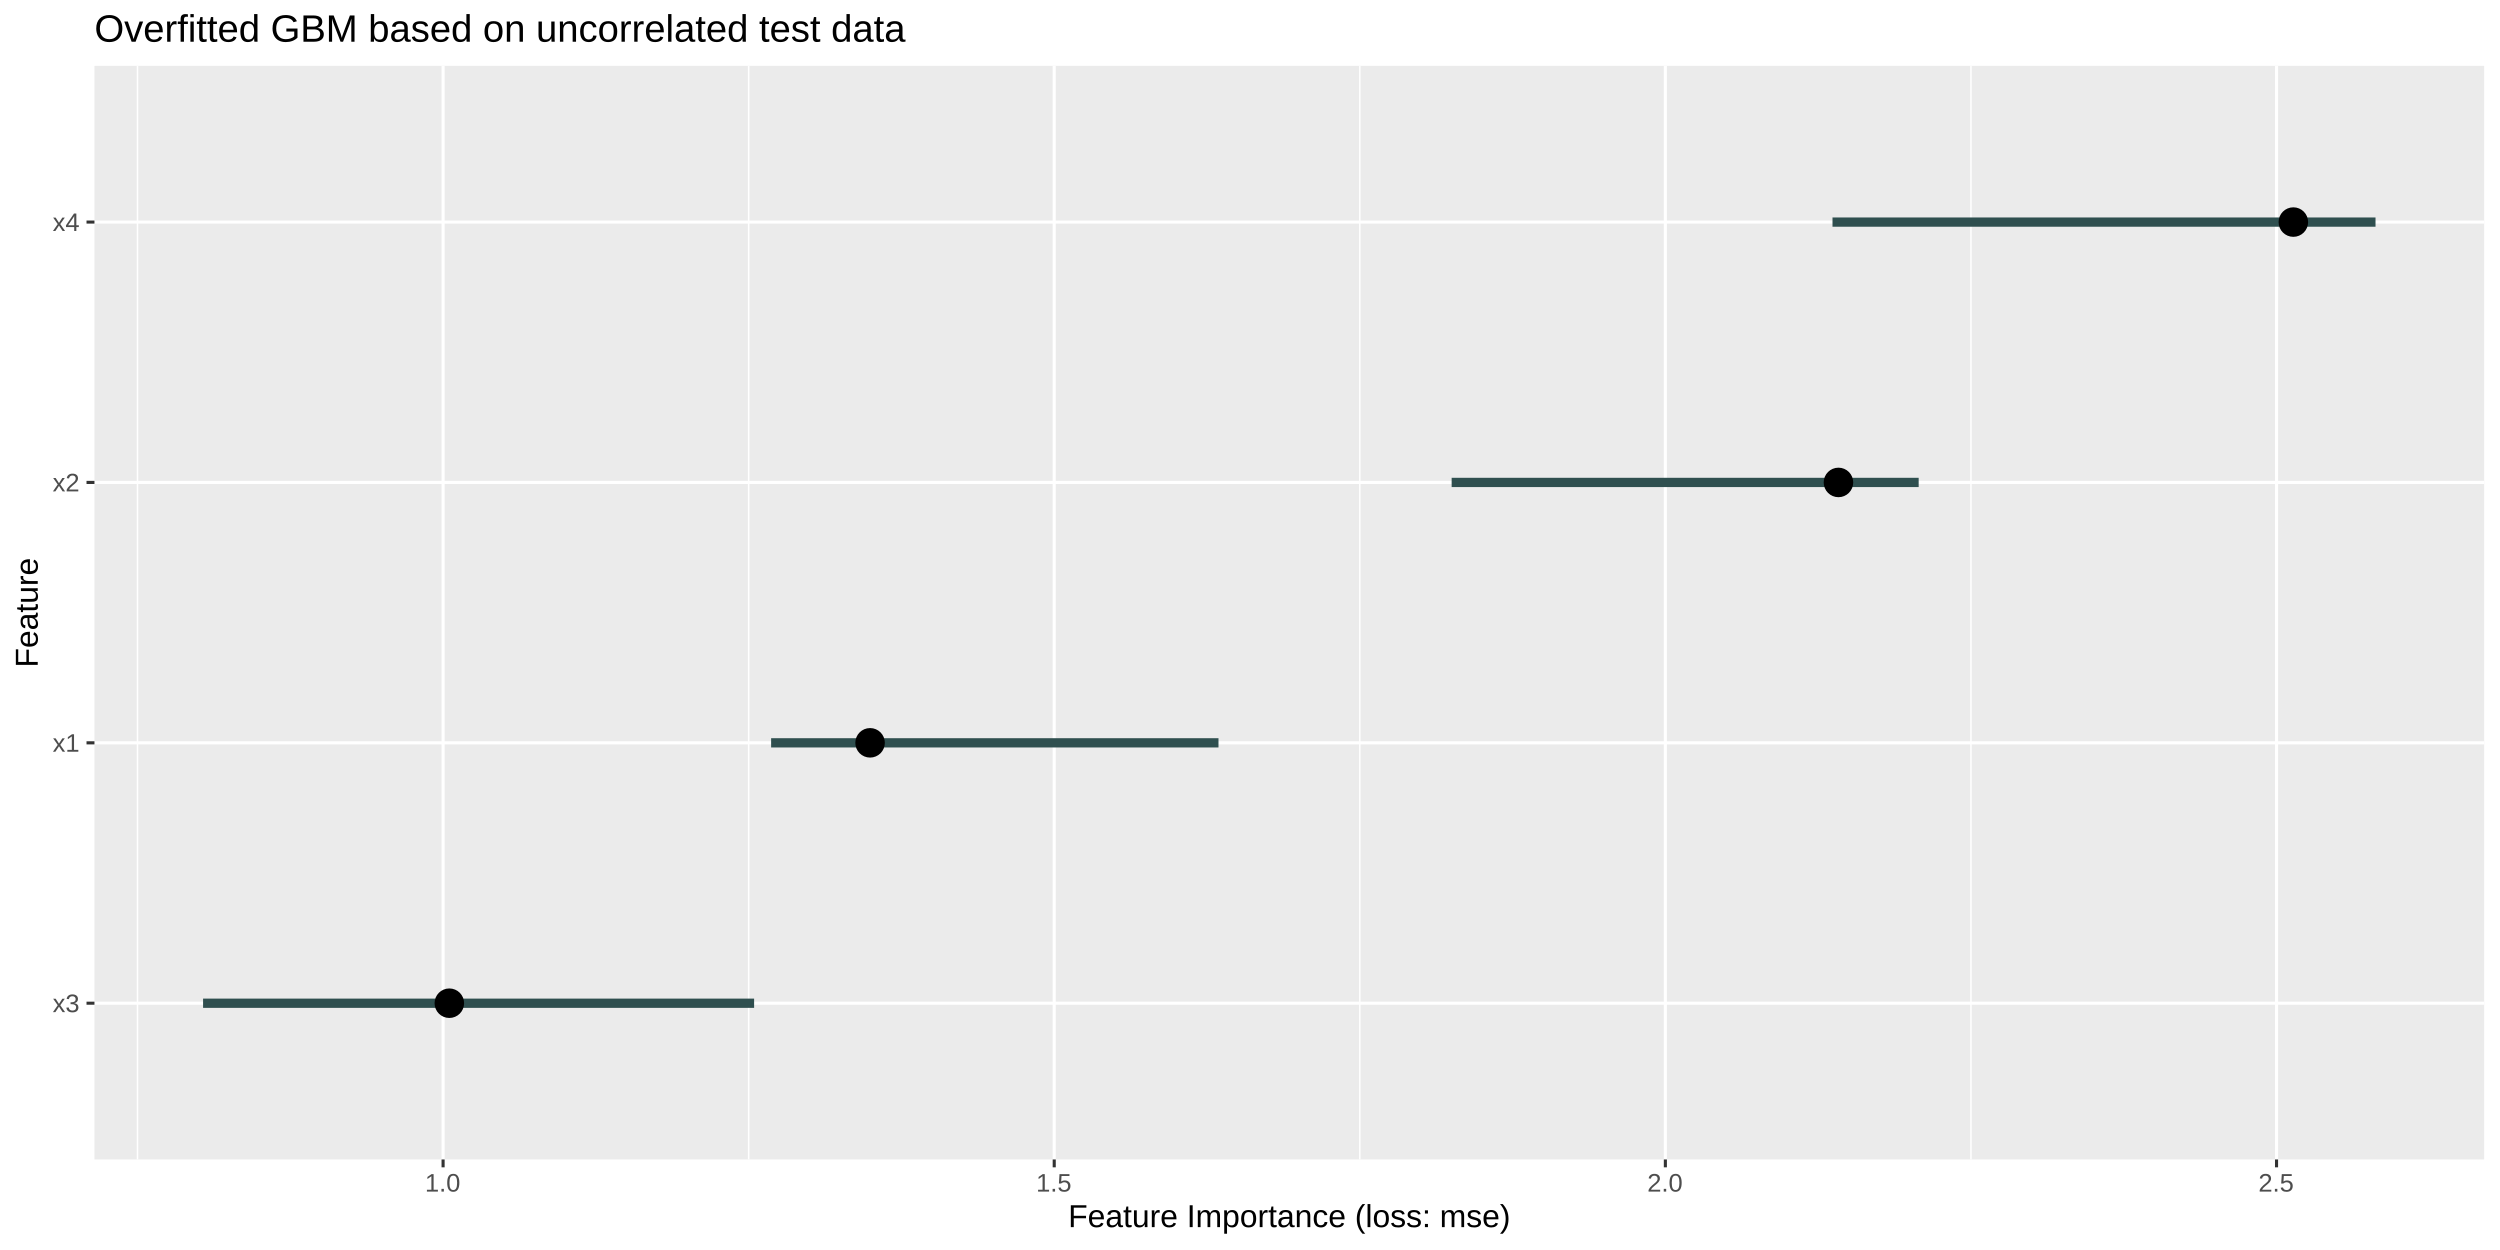
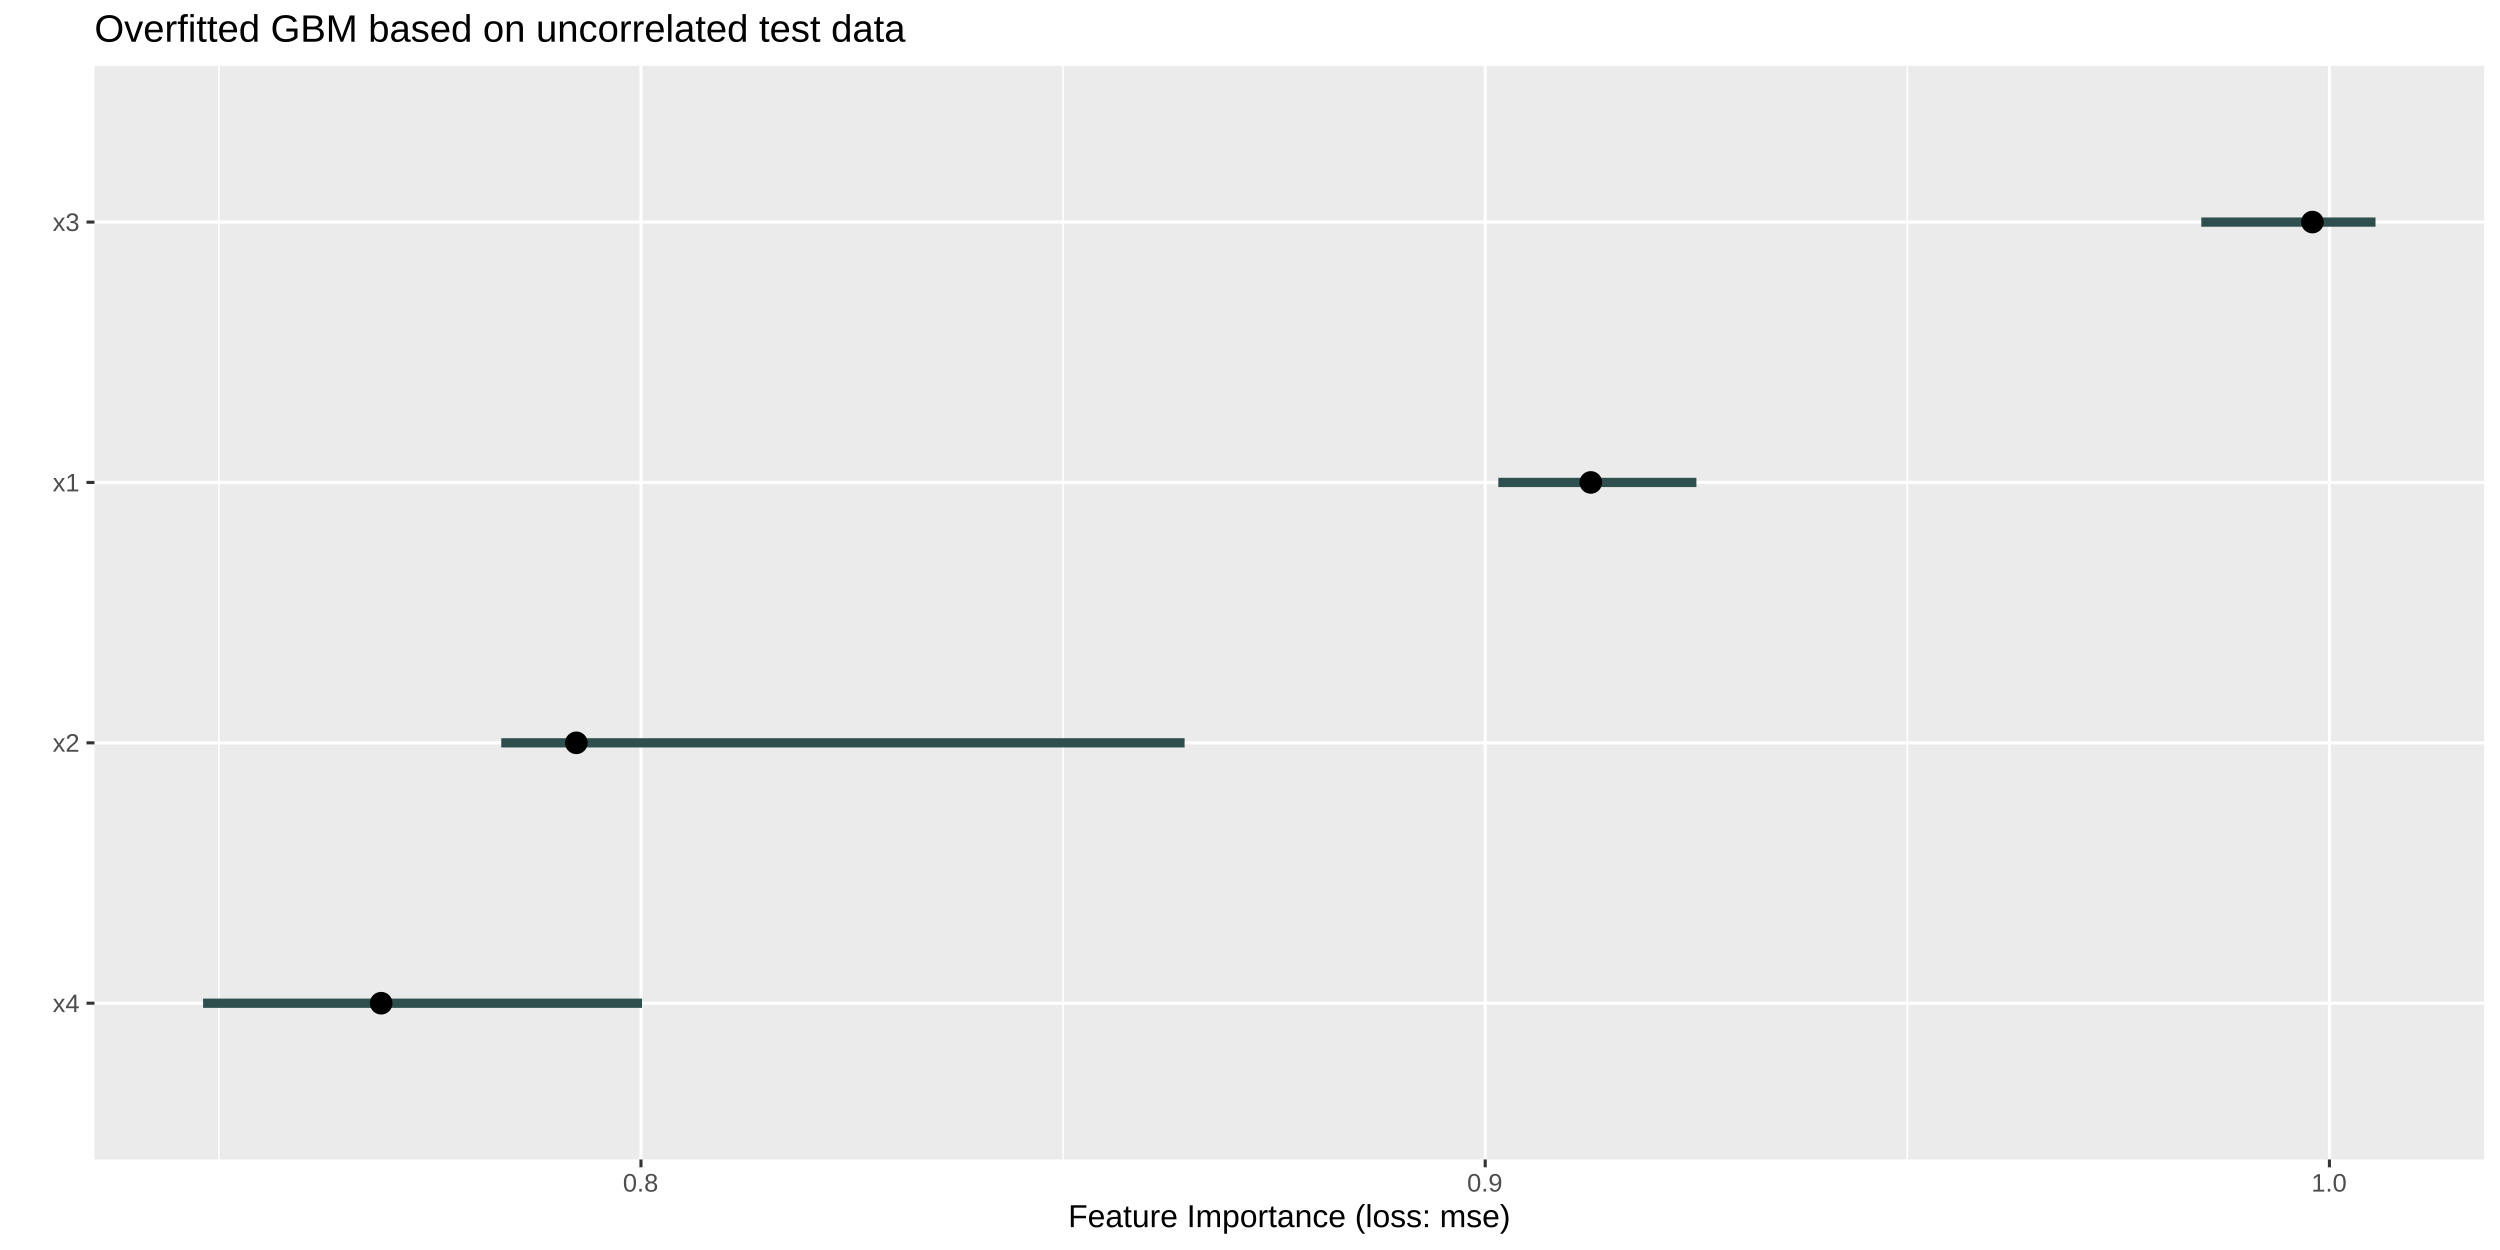
<svg xmlns="http://www.w3.org/2000/svg" viewBox="0 0 864.00 432.00">
  <defs>
    <style type="text/css">
    line, polyline, polygon, path, rect, circle {
      fill: none;
      stroke: #000000;
      stroke-linecap: round;
      stroke-linejoin: round;
      stroke-miterlimit: 10.00;
    }
  </style>
  </defs>
  <rect width="100%" height="100%" style="stroke: none; fill: #FFFFFF;" />
-   <rect x="0.00" y="0.00" width="864.00" height="432.00" style="stroke-width: 1.07; stroke: #FFFFFF; fill: #FFFFFF;" />
+   <rect x="0.00" y="0" width="864.00" height="432.00" style="stroke-width: 1.07; stroke: #FFFFFF; fill: #FFFFFF;" />
  <defs>
    <clipPath id="cpMzIuNjR8ODU4LjUyfDQwMC43MHwyMi43Ng==">
      <rect x="32.64" y="22.76" width="825.88" height="377.94" />
    </clipPath>
  </defs>
  <rect x="32.64" y="22.76" width="825.88" height="377.94" style="stroke-width: 1.07; stroke: none; fill: #EBEBEB;" clip-path="url(#cpMzIuNjR8ODU4LjUyfDQwMC43MHwyMi43Ng==)" />
-   <polyline points="47.52,400.70 47.52,22.76 " style="stroke-width: 0.53; stroke: #FFFFFF; stroke-linecap: butt;" clip-path="url(#cpMzIuNjR8ODU4LjUyfDQwMC43MHwyMi43Ng==)" />
-   <polyline points="258.74,400.70 258.74,22.76 " style="stroke-width: 0.53; stroke: #FFFFFF; stroke-linecap: butt;" clip-path="url(#cpMzIuNjR8ODU4LjUyfDQwMC43MHwyMi43Ng==)" />
-   <polyline points="469.95,400.70 469.95,22.76 " style="stroke-width: 0.53; stroke: #FFFFFF; stroke-linecap: butt;" clip-path="url(#cpMzIuNjR8ODU4LjUyfDQwMC43MHwyMi43Ng==)" />
-   <polyline points="681.16,400.70 681.16,22.76 " style="stroke-width: 0.53; stroke: #FFFFFF; stroke-linecap: butt;" clip-path="url(#cpMzIuNjR8ODU4LjUyfDQwMC43MHwyMi43Ng==)" />
+   <polyline points="75.64,400.70 75.64,22.76 " style="stroke-width: 0.53; stroke: #FFFFFF; stroke-linecap: butt;" clip-path="url(#cpMzIuNjR8ODU4LjUyfDQwMC43MHwyMi43Ng==)" />
+   <polyline points="367.40,400.70 367.40,22.76 " style="stroke-width: 0.53; stroke: #FFFFFF; stroke-linecap: butt;" clip-path="url(#cpMzIuNjR8ODU4LjUyfDQwMC43MHwyMi43Ng==)" />
+   <polyline points="659.17,400.70 659.17,22.76 " style="stroke-width: 0.53; stroke: #FFFFFF; stroke-linecap: butt;" clip-path="url(#cpMzIuNjR8ODU4LjUyfDQwMC43MHwyMi43Ng==)" />
  <polyline points="32.64,346.71 858.52,346.71 " style="stroke-width: 1.07; stroke: #FFFFFF; stroke-linecap: butt;" clip-path="url(#cpMzIuNjR8ODU4LjUyfDQwMC43MHwyMi43Ng==)" />
  <polyline points="32.64,256.72 858.52,256.72 " style="stroke-width: 1.07; stroke: #FFFFFF; stroke-linecap: butt;" clip-path="url(#cpMzIuNjR8ODU4LjUyfDQwMC43MHwyMi43Ng==)" />
  <polyline points="32.64,166.73 858.52,166.73 " style="stroke-width: 1.07; stroke: #FFFFFF; stroke-linecap: butt;" clip-path="url(#cpMzIuNjR8ODU4LjUyfDQwMC43MHwyMi43Ng==)" />
  <polyline points="32.64,76.75 858.52,76.75 " style="stroke-width: 1.07; stroke: #FFFFFF; stroke-linecap: butt;" clip-path="url(#cpMzIuNjR8ODU4LjUyfDQwMC43MHwyMi43Ng==)" />
-   <polyline points="153.13,400.70 153.13,22.76 " style="stroke-width: 1.07; stroke: #FFFFFF; stroke-linecap: butt;" clip-path="url(#cpMzIuNjR8ODU4LjUyfDQwMC43MHwyMi43Ng==)" />
-   <polyline points="364.34,400.70 364.34,22.76 " style="stroke-width: 1.07; stroke: #FFFFFF; stroke-linecap: butt;" clip-path="url(#cpMzIuNjR8ODU4LjUyfDQwMC43MHwyMi43Ng==)" />
-   <polyline points="575.55,400.70 575.55,22.76 " style="stroke-width: 1.07; stroke: #FFFFFF; stroke-linecap: butt;" clip-path="url(#cpMzIuNjR8ODU4LjUyfDQwMC43MHwyMi43Ng==)" />
-   <polyline points="786.77,400.70 786.77,22.76 " style="stroke-width: 1.07; stroke: #FFFFFF; stroke-linecap: butt;" clip-path="url(#cpMzIuNjR8ODU4LjUyfDQwMC43MHwyMi43Ng==)" />
-   <line x1="633.31" y1="76.75" x2="820.98" y2="76.75" style="stroke-width: 3.20; stroke: #2F4F4F; stroke-linecap: butt;" clip-path="url(#cpMzIuNjR8ODU4LjUyfDQwMC43MHwyMi43Ng==)" />
-   <line x1="501.69" y1="166.73" x2="663.09" y2="166.73" style="stroke-width: 3.20; stroke: #2F4F4F; stroke-linecap: butt;" clip-path="url(#cpMzIuNjR8ODU4LjUyfDQwMC43MHwyMi43Ng==)" />
-   <line x1="266.50" y1="256.72" x2="421.11" y2="256.72" style="stroke-width: 3.20; stroke: #2F4F4F; stroke-linecap: butt;" clip-path="url(#cpMzIuNjR8ODU4LjUyfDQwMC43MHwyMi43Ng==)" />
-   <line x1="70.18" y1="346.71" x2="260.62" y2="346.71" style="stroke-width: 3.20; stroke: #2F4F4F; stroke-linecap: butt;" clip-path="url(#cpMzIuNjR8ODU4LjUyfDQwMC43MHwyMi43Ng==)" />
-   <circle cx="792.58" cy="76.75" r="3.56pt" style="stroke-width: 0.71; fill: #000000;" clip-path="url(#cpMzIuNjR8ODU4LjUyfDQwMC43MHwyMi43Ng==)" />
-   <circle cx="635.37" cy="166.73" r="3.56pt" style="stroke-width: 0.71; fill: #000000;" clip-path="url(#cpMzIuNjR8ODU4LjUyfDQwMC43MHwyMi43Ng==)" />
-   <circle cx="300.70" cy="256.72" r="3.56pt" style="stroke-width: 0.71; fill: #000000;" clip-path="url(#cpMzIuNjR8ODU4LjUyfDQwMC43MHwyMi43Ng==)" />
-   <circle cx="155.29" cy="346.71" r="3.56pt" style="stroke-width: 0.71; fill: #000000;" clip-path="url(#cpMzIuNjR8ODU4LjUyfDQwMC43MHwyMi43Ng==)" />
+   <polyline points="221.52,400.70 221.52,22.76 " style="stroke-width: 1.07; stroke: #FFFFFF; stroke-linecap: butt;" clip-path="url(#cpMzIuNjR8ODU4LjUyfDQwMC43MHwyMi43Ng==)" />
+   <polyline points="513.29,400.70 513.29,22.76 " style="stroke-width: 1.07; stroke: #FFFFFF; stroke-linecap: butt;" clip-path="url(#cpMzIuNjR8ODU4LjUyfDQwMC43MHwyMi43Ng==)" />
+   <polyline points="805.05,400.70 805.05,22.76 " style="stroke-width: 1.07; stroke: #FFFFFF; stroke-linecap: butt;" clip-path="url(#cpMzIuNjR8ODU4LjUyfDQwMC43MHwyMi43Ng==)" />
+   <line x1="760.77" y1="76.75" x2="820.98" y2="76.75" style="stroke-width: 3.20; stroke: #2F4F4F; stroke-linecap: butt;" clip-path="url(#cpMzIuNjR8ODU4LjUyfDQwMC43MHwyMi43Ng==)" />
+   <line x1="517.82" y1="166.73" x2="586.28" y2="166.73" style="stroke-width: 3.20; stroke: #2F4F4F; stroke-linecap: butt;" clip-path="url(#cpMzIuNjR8ODU4LjUyfDQwMC43MHwyMi43Ng==)" />
+   <line x1="173.23" y1="256.72" x2="409.40" y2="256.72" style="stroke-width: 3.20; stroke: #2F4F4F; stroke-linecap: butt;" clip-path="url(#cpMzIuNjR8ODU4LjUyfDQwMC43MHwyMi43Ng==)" />
+   <line x1="70.18" y1="346.71" x2="221.89" y2="346.71" style="stroke-width: 3.20; stroke: #2F4F4F; stroke-linecap: butt;" clip-path="url(#cpMzIuNjR8ODU4LjUyfDQwMC43MHwyMi43Ng==)" />
+   <circle cx="799.18" cy="76.75" r="3.56" style="stroke-width: 0.71; fill: #000000;" clip-path="url(#cpMzIuNjR8ODU4LjUyfDQwMC43MHwyMi43Ng==)" />
+   <circle cx="549.78" cy="166.73" r="3.56" style="stroke-width: 0.71; fill: #000000;" clip-path="url(#cpMzIuNjR8ODU4LjUyfDQwMC43MHwyMi43Ng==)" />
+   <circle cx="199.18" cy="256.72" r="3.56" style="stroke-width: 0.71; fill: #000000;" clip-path="url(#cpMzIuNjR8ODU4LjUyfDQwMC43MHwyMi43Ng==)" />
+   <circle cx="131.73" cy="346.71" r="3.56" style="stroke-width: 0.71; fill: #000000;" clip-path="url(#cpMzIuNjR8ODU4LjUyfDQwMC43MHwyMi43Ng==)" />
  <defs>
    <clipPath id="cpMC4wMHw4NjQuMDB8NDMyLjAwfDAuMDA=">
      <rect x="0.00" y="0.00" width="864.00" height="432.00" />
    </clipPath>
  </defs>
  <g clip-path="url(#cpMC4wMHw4NjQuMDB8NDMyLjAwfDAuMDA=)">
-     <text x="18.20" y="349.80" style="font-size: 8.80px; fill: #4D4D4D; font-family: Liberation Sans;" textLength="9.51px" lengthAdjust="spacingAndGlyphs">x3</text>
+     <text x="18.20" y="349.80" style="font-size: 8.80px; fill: #4D4D4D; font-family: Liberation Sans;" textLength="9.51px" lengthAdjust="spacingAndGlyphs">x4</text>
  </g>
  <g clip-path="url(#cpMC4wMHw4NjQuMDB8NDMyLjAwfDAuMDA=)">
-     <text x="18.20" y="259.81" style="font-size: 8.80px; fill: #4D4D4D; font-family: Liberation Sans;" textLength="9.51px" lengthAdjust="spacingAndGlyphs">x1</text>
+     <text x="18.20" y="259.81" style="font-size: 8.80px; fill: #4D4D4D; font-family: Liberation Sans;" textLength="9.51px" lengthAdjust="spacingAndGlyphs">x2</text>
  </g>
  <g clip-path="url(#cpMC4wMHw4NjQuMDB8NDMyLjAwfDAuMDA=)">
-     <text x="18.20" y="169.83" style="font-size: 8.80px; fill: #4D4D4D; font-family: Liberation Sans;" textLength="9.51px" lengthAdjust="spacingAndGlyphs">x2</text>
+     <text x="18.20" y="169.83" style="font-size: 8.80px; fill: #4D4D4D; font-family: Liberation Sans;" textLength="9.51px" lengthAdjust="spacingAndGlyphs">x1</text>
  </g>
  <g clip-path="url(#cpMC4wMHw4NjQuMDB8NDMyLjAwfDAuMDA=)">
-     <text x="18.20" y="79.84" style="font-size: 8.80px; fill: #4D4D4D; font-family: Liberation Sans;" textLength="9.51px" lengthAdjust="spacingAndGlyphs">x4</text>
+     <text x="18.20" y="79.84" style="font-size: 8.80px; fill: #4D4D4D; font-family: Liberation Sans;" textLength="9.51px" lengthAdjust="spacingAndGlyphs">x3</text>
  </g>
  <polyline points="29.90,346.71 32.64,346.71 " style="stroke-width: 1.07; stroke: #333333; stroke-linecap: butt;" clip-path="url(#cpMC4wMHw4NjQuMDB8NDMyLjAwfDAuMDA=)" />
  <polyline points="29.90,256.72 32.64,256.72 " style="stroke-width: 1.07; stroke: #333333; stroke-linecap: butt;" clip-path="url(#cpMC4wMHw4NjQuMDB8NDMyLjAwfDAuMDA=)" />
  <polyline points="29.90,166.73 32.64,166.73 " style="stroke-width: 1.07; stroke: #333333; stroke-linecap: butt;" clip-path="url(#cpMC4wMHw4NjQuMDB8NDMyLjAwfDAuMDA=)" />
  <polyline points="29.90,76.75 32.64,76.75 " style="stroke-width: 1.07; stroke: #333333; stroke-linecap: butt;" clip-path="url(#cpMC4wMHw4NjQuMDB8NDMyLjAwfDAuMDA=)" />
-   <polyline points="153.13,403.44 153.13,400.70 " style="stroke-width: 1.07; stroke: #333333; stroke-linecap: butt;" clip-path="url(#cpMC4wMHw4NjQuMDB8NDMyLjAwfDAuMDA=)" />
-   <polyline points="364.34,403.44 364.34,400.70 " style="stroke-width: 1.07; stroke: #333333; stroke-linecap: butt;" clip-path="url(#cpMC4wMHw4NjQuMDB8NDMyLjAwfDAuMDA=)" />
-   <polyline points="575.55,403.44 575.55,400.70 " style="stroke-width: 1.07; stroke: #333333; stroke-linecap: butt;" clip-path="url(#cpMC4wMHw4NjQuMDB8NDMyLjAwfDAuMDA=)" />
-   <polyline points="786.77,403.44 786.77,400.70 " style="stroke-width: 1.07; stroke: #333333; stroke-linecap: butt;" clip-path="url(#cpMC4wMHw4NjQuMDB8NDMyLjAwfDAuMDA=)" />
+   <polyline points="221.52,403.44 221.52,400.70 " style="stroke-width: 1.07; stroke: #333333; stroke-linecap: butt;" clip-path="url(#cpMC4wMHw4NjQuMDB8NDMyLjAwfDAuMDA=)" />
+   <polyline points="513.29,403.44 513.29,400.70 " style="stroke-width: 1.07; stroke: #333333; stroke-linecap: butt;" clip-path="url(#cpMC4wMHw4NjQuMDB8NDMyLjAwfDAuMDA=)" />
+   <polyline points="805.05,403.44 805.05,400.70 " style="stroke-width: 1.07; stroke: #333333; stroke-linecap: butt;" clip-path="url(#cpMC4wMHw4NjQuMDB8NDMyLjAwfDAuMDA=)" />
  <g clip-path="url(#cpMC4wMHw4NjQuMDB8NDMyLjAwfDAuMDA=)">
-     <text x="146.87" y="411.82" style="font-size: 8.80px; fill: #4D4D4D; font-family: Liberation Sans;" textLength="12.51px" lengthAdjust="spacingAndGlyphs">1.0</text>
+     <text x="215.26" y="411.82" style="font-size: 8.80px; fill: #4D4D4D; font-family: Liberation Sans;" textLength="12.51px" lengthAdjust="spacingAndGlyphs">0.8</text>
  </g>
  <g clip-path="url(#cpMC4wMHw4NjQuMDB8NDMyLjAwfDAuMDA=)">
-     <text x="358.09" y="411.82" style="font-size: 8.80px; fill: #4D4D4D; font-family: Liberation Sans;" textLength="12.51px" lengthAdjust="spacingAndGlyphs">1.5</text>
+     <text x="507.03" y="411.82" style="font-size: 8.80px; fill: #4D4D4D; font-family: Liberation Sans;" textLength="12.51px" lengthAdjust="spacingAndGlyphs">0.9</text>
  </g>
  <g clip-path="url(#cpMC4wMHw4NjQuMDB8NDMyLjAwfDAuMDA=)">
-     <text x="569.30" y="411.82" style="font-size: 8.80px; fill: #4D4D4D; font-family: Liberation Sans;" textLength="12.51px" lengthAdjust="spacingAndGlyphs">2.0</text>
-   </g>
-   <g clip-path="url(#cpMC4wMHw4NjQuMDB8NDMyLjAwfDAuMDA=)">
-     <text x="780.51" y="411.82" style="font-size: 8.80px; fill: #4D4D4D; font-family: Liberation Sans;" textLength="12.51px" lengthAdjust="spacingAndGlyphs">2.5</text>
+     <text x="798.80" y="411.82" style="font-size: 8.80px; fill: #4D4D4D; font-family: Liberation Sans;" textLength="12.51px" lengthAdjust="spacingAndGlyphs">1.0</text>
  </g>
  <g clip-path="url(#cpMC4wMHw4NjQuMDB8NDMyLjAwfDAuMDA=)">
    <text x="369.17" y="424.10" style="font-size: 11.00px; font-family: Liberation Sans;" textLength="152.83px" lengthAdjust="spacingAndGlyphs">Feature Importance (loss: mse)</text>
  </g>
  <g clip-path="url(#cpMC4wMHw4NjQuMDB8NDMyLjAwfDAuMDA=)">
-     <text transform="translate(13.04,230.68) rotate(-90)" style="font-size: 11.00px; font-family: Liberation Sans;" textLength="37.91px" lengthAdjust="spacingAndGlyphs">Feature</text>
-   </g>
-   <g clip-path="url(#cpMC4wMHw4NjQuMDB8NDMyLjAwfDAuMDA=)">
    <text x="32.64" y="14.42" style="font-size: 13.20px; font-family: Liberation Sans;" textLength="276.04px" lengthAdjust="spacingAndGlyphs">Overfitted GBM based on uncorrelated test data</text>
  </g>
</svg>
